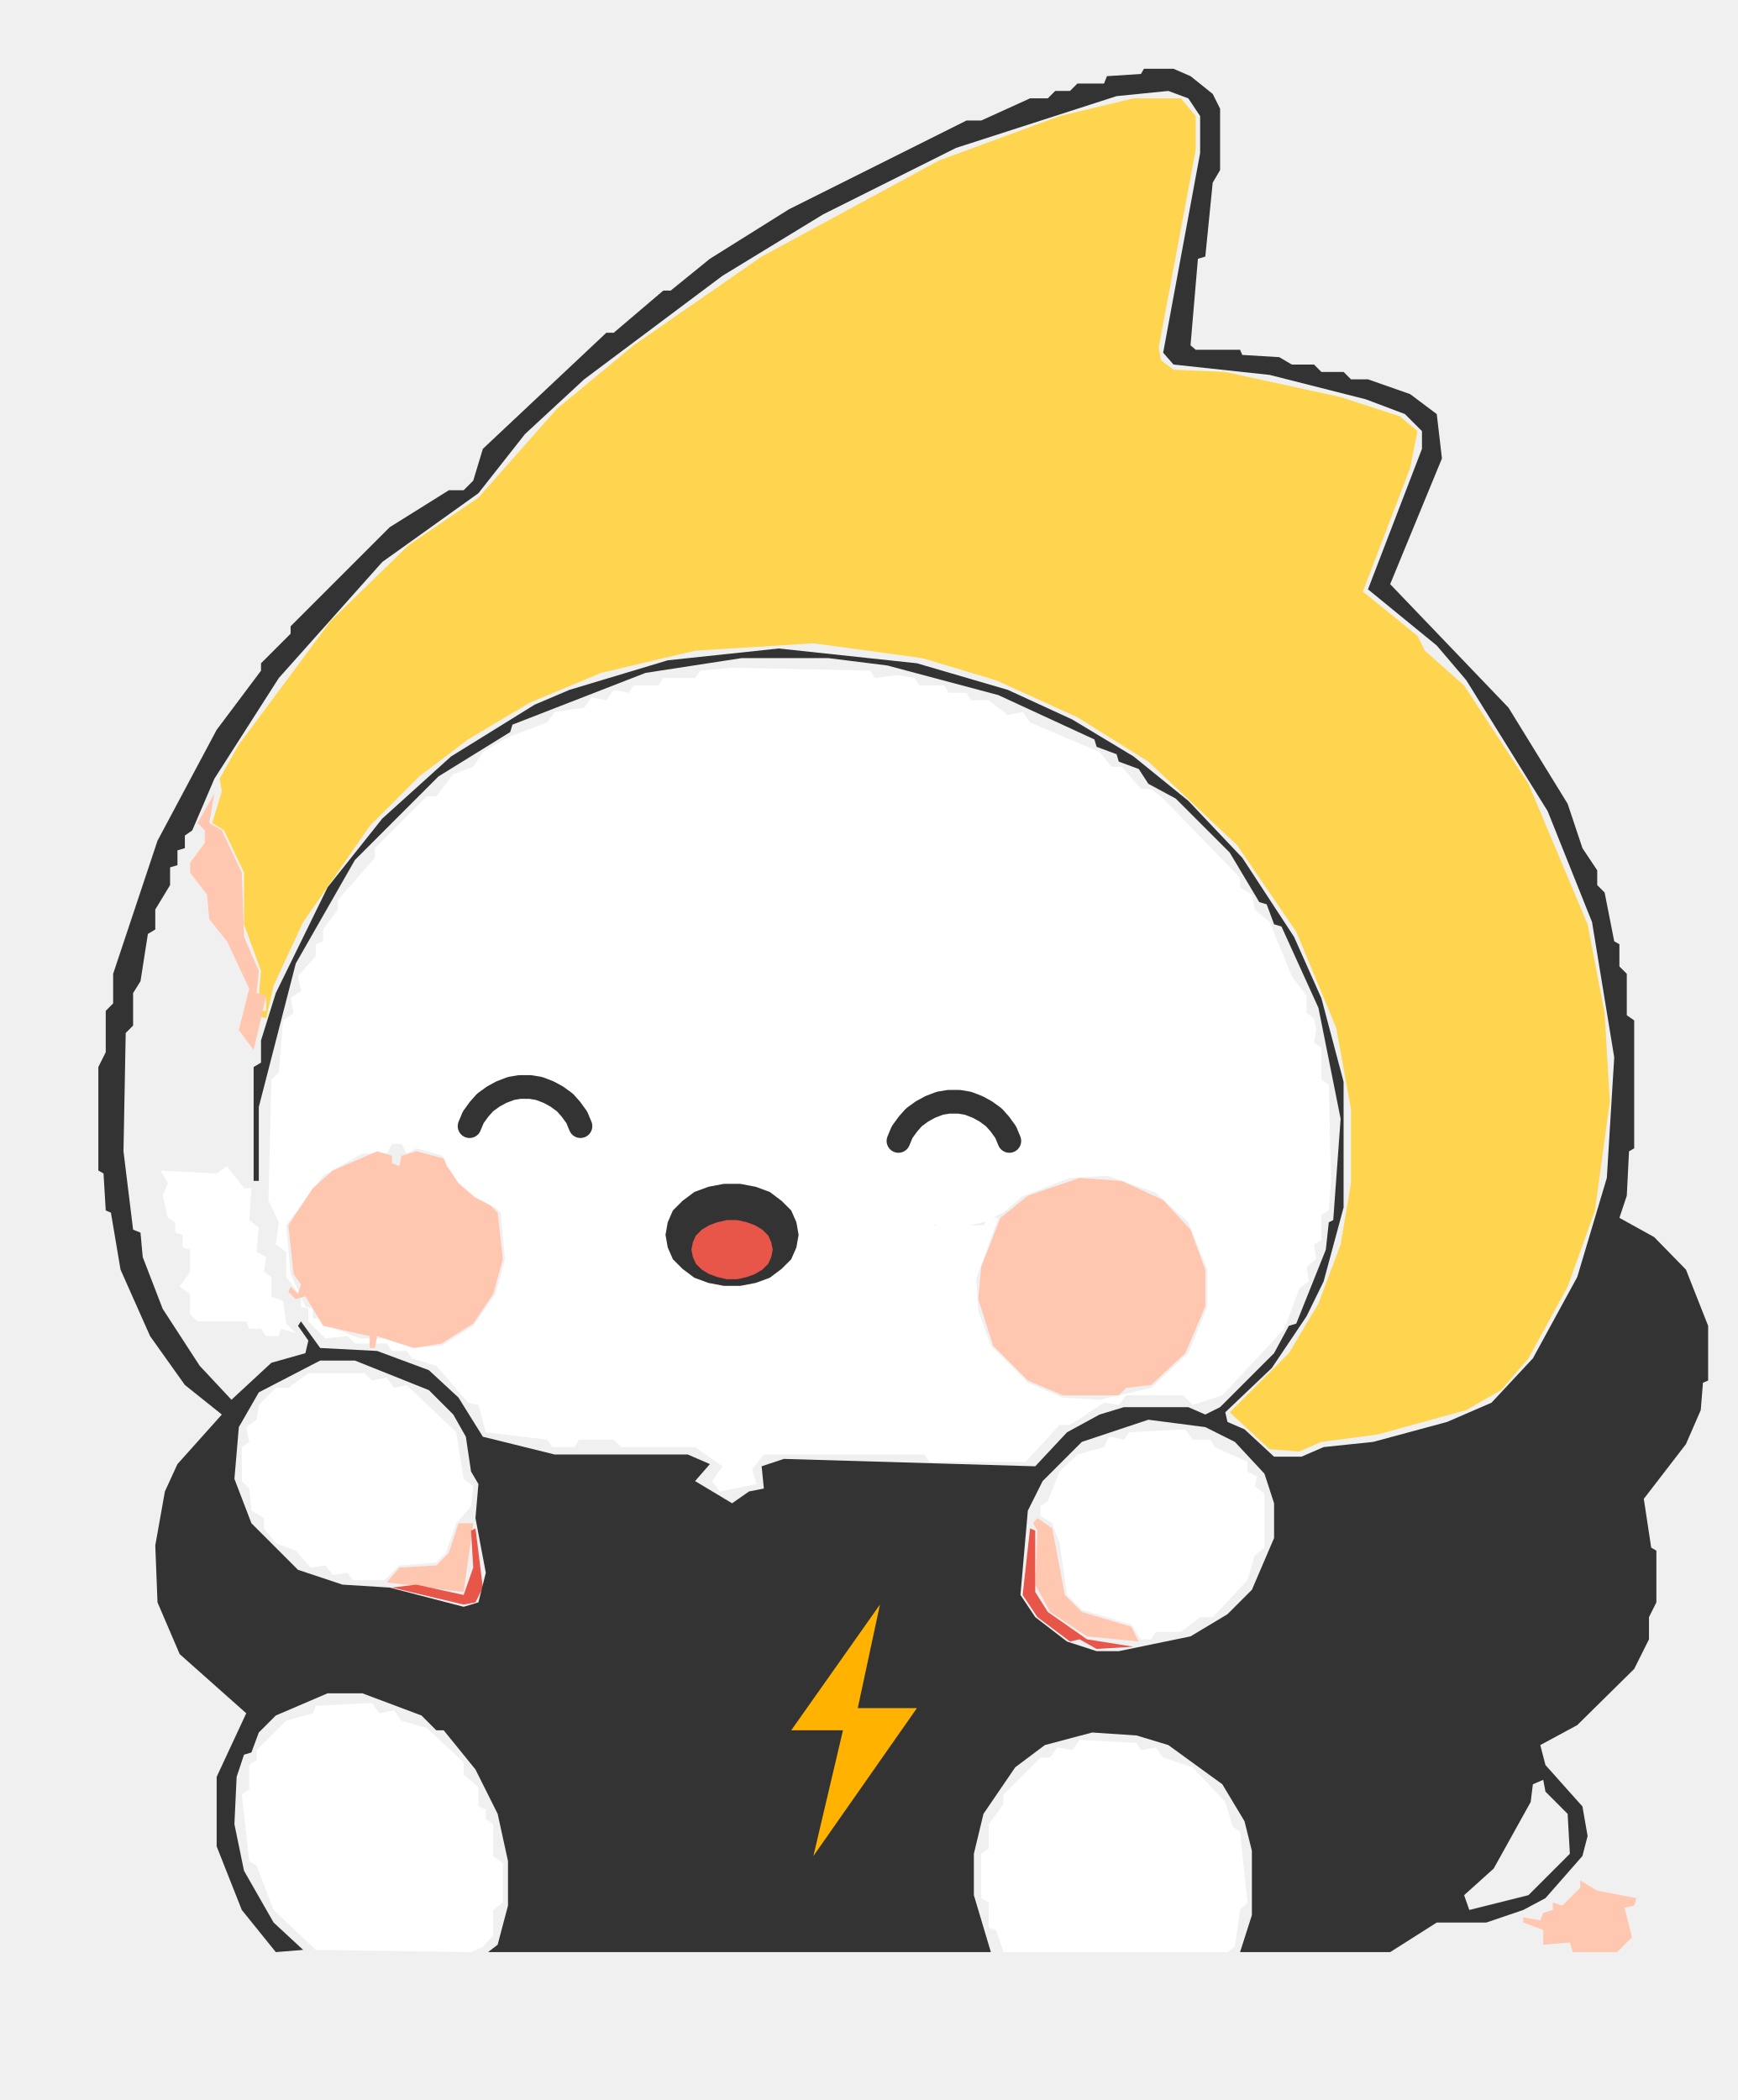
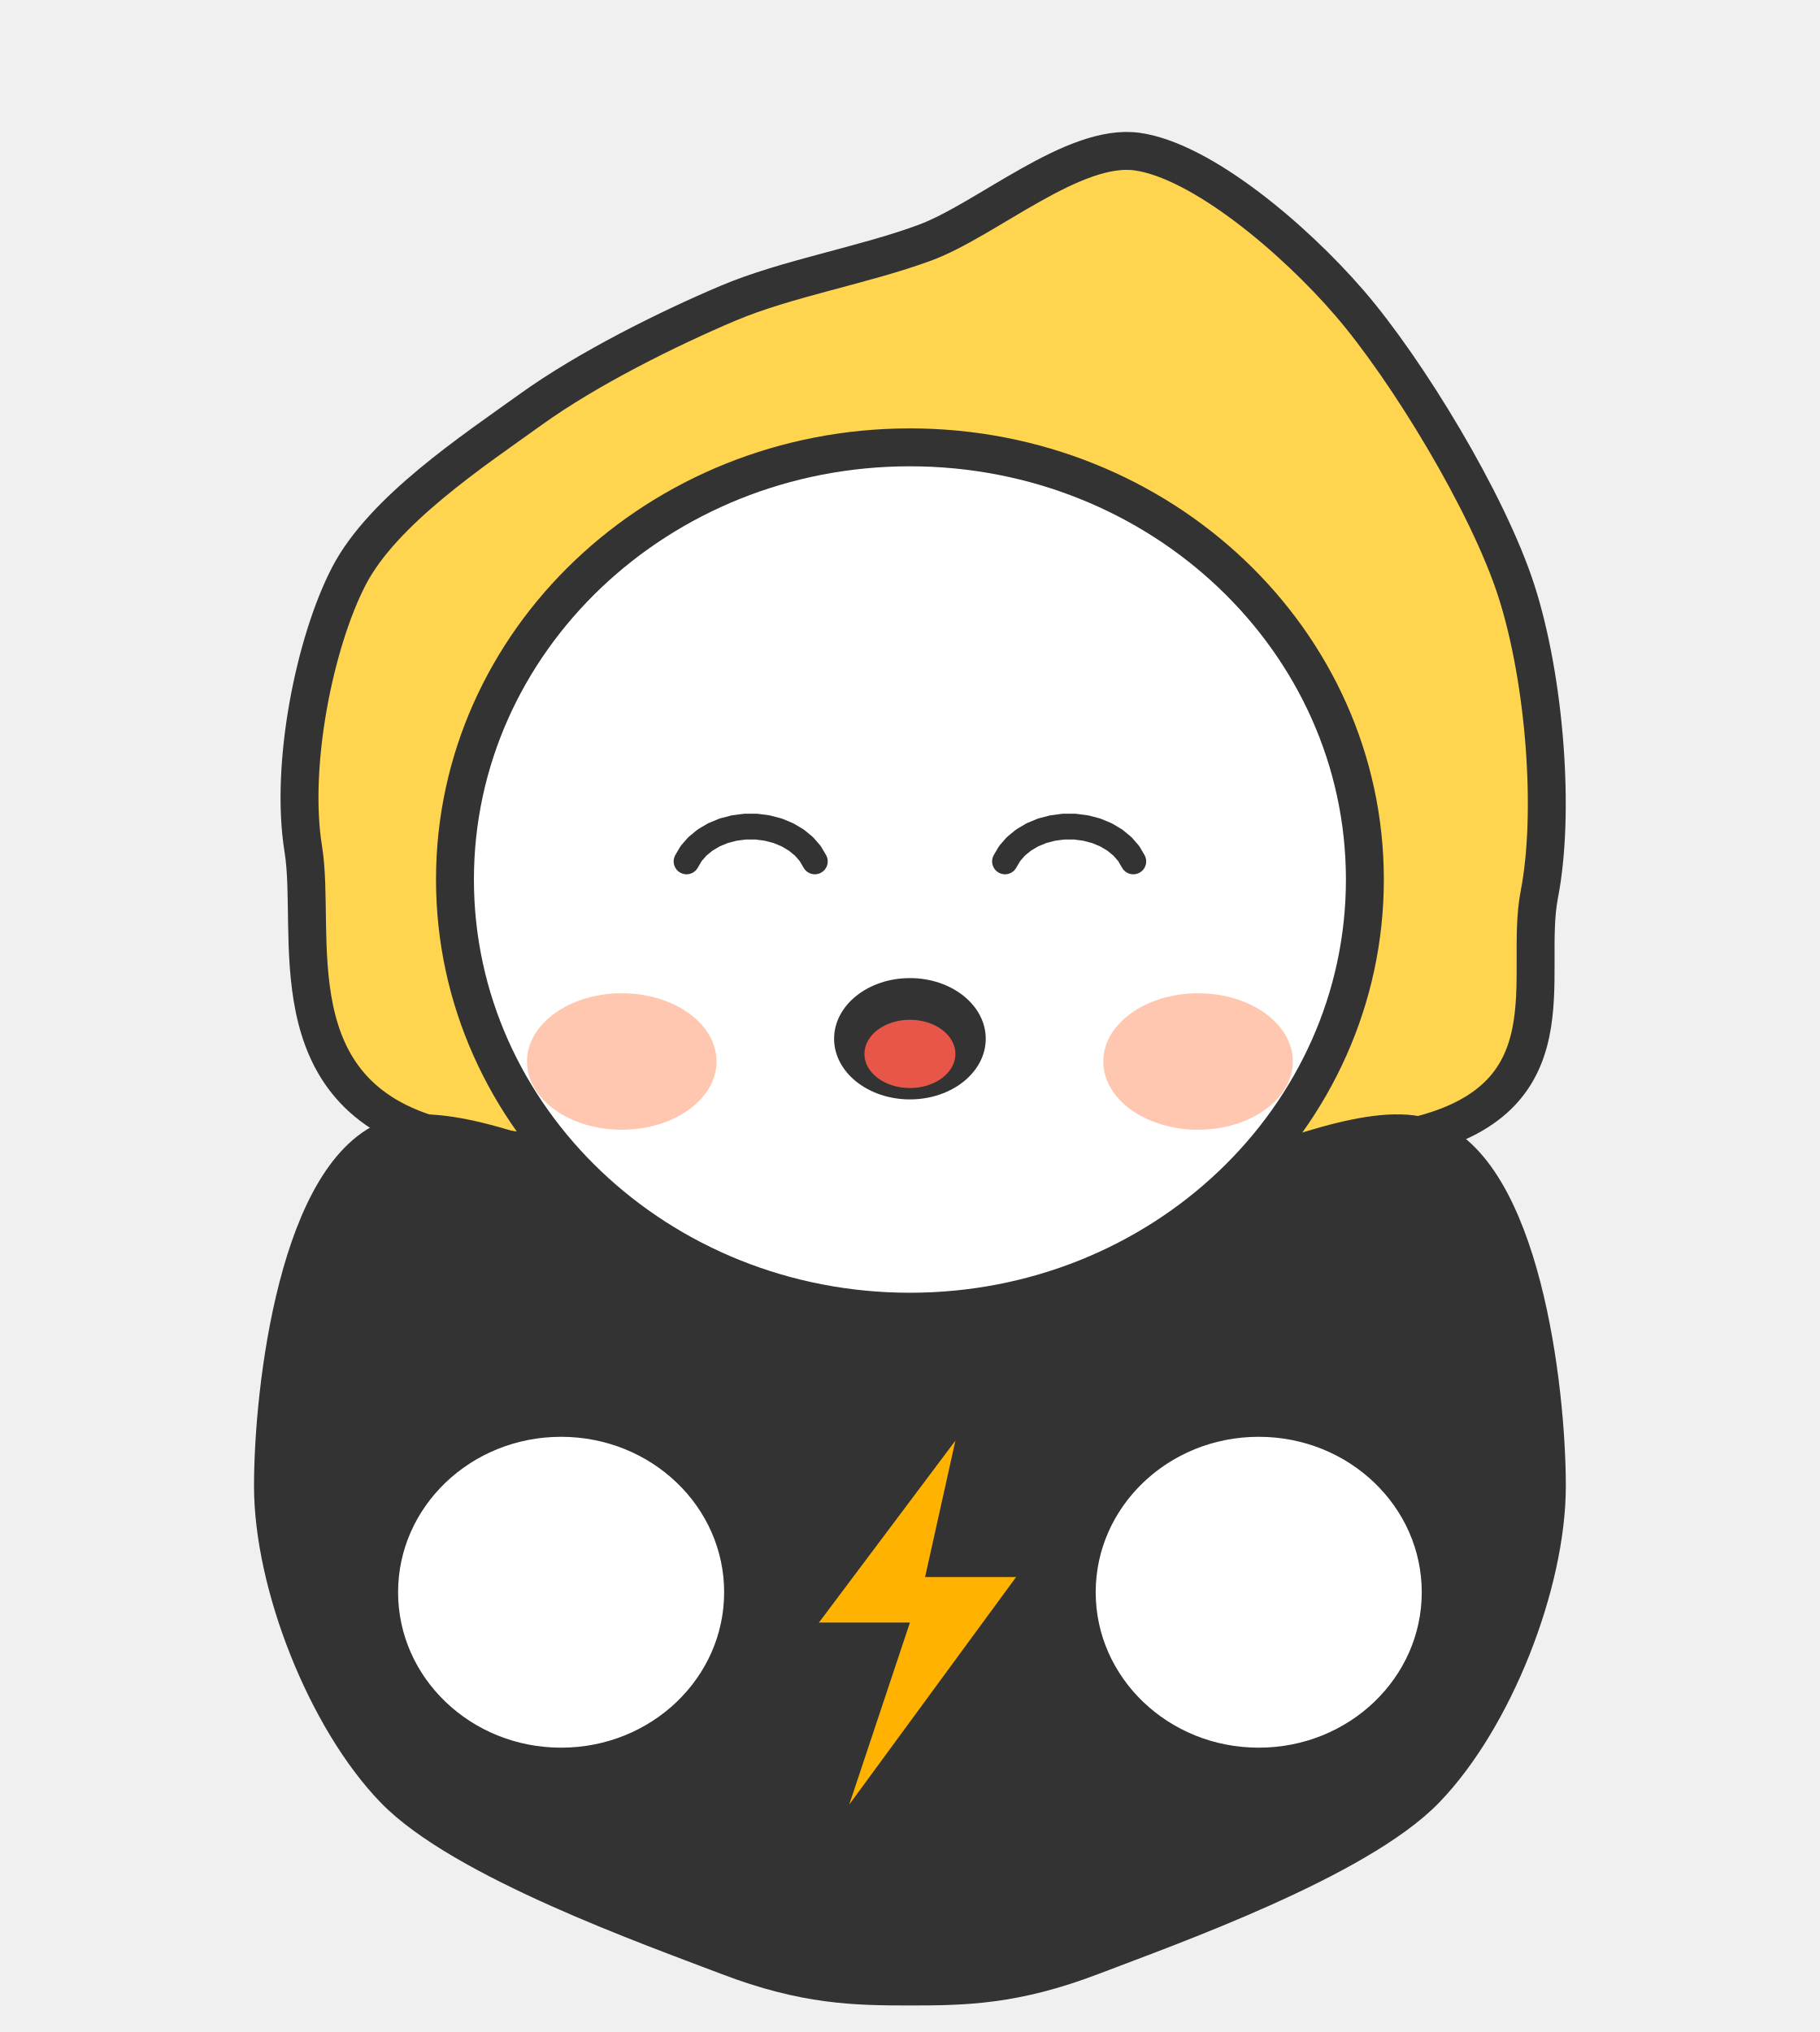
- <svg xmlns="http://www.w3.org/2000/svg" width="235" height="284" viewBox="0 0 235 284" role="img" aria-label="Volty 09-cheer">
-   <path fill="#FFD54F" fill-rule="evenodd" d="M153.3,13.3 L143.3,15.7 L127.0,21.7 L103.0,34.7 L85.7,46.7 L75.3,55.3 L64.7,67.3 L55.3,73.7 L44.7,84.0 L32.3,100.7 L29.7,105.3 L30.0,107.0 L28.7,111.3 L30.3,112.3 L33.0,118.0 L33.0,125.0 L35.3,131.3 L35.0,134.7 L36.0,135.0 L36.0,136.7 L34.3,136.7 L34.3,137.3 L36.0,137.7 L37.0,133.3 L41.0,124.7 L50.0,111.7 L56.7,105.0 L63.3,100.0 L71.7,95.0 L81.3,91.0 L94.0,88.0 L110.0,87.0 L124.7,89.0 L134.7,92.0 L145.7,97.0 L155.3,103.0 L167.3,114.3 L175.3,126.0 L180.7,139.0 L182.7,150.0 L182.7,160.0 L181.3,168.3 L178.3,176.3 L174.3,183.0 L166.3,191.0 L171.7,196.0 L175.7,196.3 L178.7,195.0 L186.3,194.0 L198.3,190.7 L203.0,188.0 L206.7,183.7 L212.0,174.0 L215.7,163.7 L217.7,149.0 L217.0,137.0 L214.7,125.0 L206.7,106.0 L198.0,92.7 L192.7,88.0 L191.7,86.0 L184.3,80.0 L190.7,63.3 L191.7,58.3 L189.3,56.3 L181.3,53.7 L165.7,50.3 L158.7,50.0 L157.0,48.7 L156.7,47.0 L161.7,20.3 L161.7,15.7 L159.7,13.3 Z" />
-   <path fill="#FFFFFF" fill-rule="evenodd" d="M135.7,242.7 L135.7,244.0 L133.7,246.7 L133.7,250.0 L132.7,250.7 L132.7,256.7 L133.7,257.3 L133.7,260.7 L134.7,261.0 L135.7,264.0 L166.0,264.0 L167.0,263.3 L167.7,258.3 L168.7,257.3 L167.7,247.7 L166.7,247.0 L165.7,243.7 L161.3,239.0 L157.3,237.7 L156.3,236.3 L154.3,236.7 L153.7,235.7 L146.0,235.3 L145.0,236.7 L143.0,236.3 L142.0,237.7 L140.7,237.7 Z M38.7,232.7 L34.7,236.7 L34.7,238.0 L33.7,238.7 L33.7,242.0 L32.7,242.7 L33.7,251.7 L34.7,252.3 L37.0,258.3 L42.7,263.7 L63.7,264.0 L65.3,263.3 L66.7,261.7 L66.7,258.3 L68.0,257.3 L68.0,252.0 L66.7,251.0 L66.7,246.7 L65.7,246.0 L65.7,244.7 L64.7,244.3 L64.7,241.7 L62.7,240.0 L62.7,238.3 L57.7,233.7 L54.3,232.7 L53.3,231.3 L51.3,231.7 L50.3,230.3 L42.7,230.7 L42.3,231.7 Z M160.3,193.3 L152.7,193.7 L152.0,194.7 L150.0,194.3 L149.3,195.7 L145.7,196.7 L143.3,199.0 L141.7,203.0 L140.7,203.7 L140.7,205.0 L142.3,206.0 L143.3,208.7 L144.3,215.7 L146.3,217.7 L153.0,219.7 L154.3,221.7 L155.7,221.7 L156.3,220.7 L159.7,220.7 L162.3,218.7 L164.0,218.7 L168.7,213.7 L169.7,210.3 L171.0,209.3 L171.0,202.0 L169.7,201.0 L170.0,199.7 L168.7,199.0 L168.7,197.7 L164.3,195.7 L163.7,194.7 L161.3,194.7 Z M35.0,190.0 L34.7,192.0 L33.3,193.0 L33.7,195.0 L32.7,195.7 L32.7,200.3 L33.7,201.3 L34.0,204.3 L35.7,205.3 L35.7,206.7 L37.3,208.7 L40.0,209.7 L42.0,212.0 L44.0,211.7 L45.0,213.0 L47.0,212.7 L47.7,213.7 L52.0,213.7 L54.0,211.7 L59.0,211.3 L60.3,210.0 L61.7,206.0 L63.7,203.7 L64.0,201.0 L62.7,200.0 L61.7,193.7 L55.0,187.3 L53.3,187.7 L52.3,186.3 L50.3,186.7 L49.3,185.7 L41.7,185.7 L39.0,187.7 L37.3,187.7 Z M21.7,158.3 L22.7,160.0 L22.0,161.7 L22.7,164.7 L23.7,165.3 L23.7,166.7 L24.7,167.0 L24.7,168.7 L25.7,169.0 L25.7,172.0 L24.3,174.0 L25.7,175.0 L25.7,177.7 L26.7,178.7 L33.3,178.7 L33.7,179.7 L35.3,179.7 L36.0,180.7 L37.7,180.7 L38.0,179.7 L40.0,180.3 L38.7,179.0 L38.3,176.0 L36.7,175.3 L36.7,172.7 L35.7,172.0 L36.0,170.0 L34.7,169.3 L35.0,166.0 L33.7,165.0 L34.0,160.7 L33.0,160.7 L30.7,157.7 L29.3,158.7 Z M40.3,132.0 L40.7,134.0 L39.3,135.0 L39.7,137.0 L38.3,138.0 L37.7,145.0 L36.7,146.0 L36.3,162.3 L37.7,165.3 L37.3,168.3 L38.7,169.3 L38.7,172.7 L40.7,175.3 L40.7,176.7 L41.7,177.0 L41.7,178.7 L44.0,181.0 L47.0,180.7 L48.0,181.7 L52.3,181.7 L53.0,182.7 L55.0,182.7 L55.7,183.7 L59.0,184.7 L63.3,189.7 L64.7,190.0 L65.7,193.7 L74.0,194.7 L74.7,195.7 L77.7,195.7 L78.3,194.7 L83.0,194.7 L84.0,195.7 L94.0,195.7 L97.7,198.3 L96.3,200.3 L97.3,201.7 L102.3,200.7 L101.7,198.7 L103.3,196.7 L125.0,196.7 L125.7,197.7 L138.7,197.7 L143.3,192.7 L144.7,192.7 L149.3,189.7 L151.3,190.0 L152.3,188.7 L160.0,188.7 L161.3,190.0 L165.3,188.7 L173.7,179.7 L175.7,174.3 L177.0,173.3 L176.7,171.3 L178.0,170.3 L177.7,168.3 L178.7,167.7 L178.7,164.3 L179.7,163.7 L180.0,159.7 L179.7,146.7 L178.7,146.0 L178.7,141.7 L177.7,141.0 L178.0,139.3 L177.7,137.7 L176.7,137.0 L176.7,134.7 L174.7,132.0 L171.7,124.7 L169.7,123.0 L169.3,121.0 L167.7,120.0 L167.7,118.7 L157.3,108.0 L155.7,106.7 L154.3,106.7 L151.7,103.7 L150.3,103.7 L148.7,101.7 L139.3,97.7 L138.3,96.3 L136.3,96.7 L133.7,94.7 L131.3,94.7 L130.7,93.7 L128.3,93.7 L127.7,92.7 L124.3,92.7 L123.7,91.7 L121.3,91.3 L118.3,91.7 L117.7,90.7 L99.0,90.3 L94.7,90.7 L94.0,91.7 L89.7,91.7 L89.0,92.7 L85.7,92.7 L85.0,93.7 L83.0,93.3 L82.0,94.7 L80.0,94.3 L79.0,95.7 L75.0,96.3 L74.0,97.7 L68.7,99.7 L65.3,101.7 L64.0,103.7 L61.3,104.7 L59.0,107.7 L57.7,107.7 L50.7,114.7 L50.7,116.0 L45.7,121.7 L45.7,123.0 L43.7,125.7 L43.7,127.3 L42.7,127.7 L42.7,129.3 Z M87.0,162.0 L89.0,160.7 L90.7,161.7 L94.7,161.7 L96.3,158.7 L100.0,158.7 L102.7,161.7 L104.0,161.7 L104.7,162.7 L107.3,163.0 L108.3,161.7 L110.3,161.7 L111.7,162.7 L111.7,164.3 L110.0,166.7 L107.7,166.7 L107.7,170.0 L105.7,171.7 L105.3,173.7 L102.0,174.3 L101.0,175.7 L98.3,175.7 L97.3,174.3 L95.3,174.7 L91.7,171.0 L91.7,168.0 L90.7,166.3 L86.7,165.0 Z M124.3,146.7 L125.7,146.7 L126.3,145.7 L132.0,145.7 L137.7,150.3 L137.7,151.7 L138.7,152.3 L138.7,160.0 L137.7,160.7 L137.7,162.0 L144.7,159.3 L149.7,159.0 L156.3,161.3 L160.7,165.3 L163.3,171.7 L163.3,176.7 L160.7,183.0 L155.7,187.7 L148.7,189.3 L143.7,189.0 L139.0,187.0 L134.0,182.0 L132.3,177.3 L132.0,173.0 L135.0,164.7 L133.7,164.7 L133.0,165.7 L126.3,165.7 L125.7,164.7 L124.3,164.7 L120.7,160.0 L120.7,151.3 Z M78.7,145.3 L78.7,146.7 L80.7,149.3 L80.7,157.0 L79.7,157.7 L79.7,159.0 L77.0,161.7 L74.0,162.3 L73.0,163.7 L70.3,163.7 L69.7,162.7 L67.3,162.7 L65.3,160.7 L64.7,161.0 L67.7,164.0 L68.3,170.3 L67.0,175.0 L64.0,179.3 L59.7,182.0 L55.7,182.3 L52.0,181.0 L48.7,181.0 L45.3,179.7 L44.3,178.3 L42.3,178.3 L42.3,177.0 L41.3,176.7 L39.3,172.3 L38.7,165.7 L43.7,159.0 L49.0,156.0 L52.3,156.0 L53.0,154.7 L54.3,154.7 L55.0,156.0 L56.3,155.3 L61.3,156.7 L62.7,158.0 L62.7,155.0 L61.7,154.0 L62.7,148.3 L63.7,147.7 L63.7,146.3 L68.3,142.7 L75.0,142.7 Z" />
-   <path fill="#FFC7B0" fill-rule="evenodd" d="M206.0,259.3 L206.0,260.0 L208.7,261.0 L208.7,263.0 L212.3,262.7 L212.7,264.0 L218.7,264.0 L220.7,262.0 L219.7,258.0 L221.0,257.7 L221.3,256.7 L216.0,255.7 L213.7,254.3 L213.7,255.3 L211.3,257.7 L210.0,257.3 L210.0,258.3 L208.7,258.7 L208.3,259.7 Z M64.0,206.0 L62.0,206.0 L60.7,210.0 L59.0,211.7 L54.0,212.0 L52.3,214.0 L62.7,215.3 Z M140.3,205.3 L139.7,206.0 L140.3,207.0 L140.0,214.3 L142.0,218.0 L147.0,221.3 L154.0,222.0 L153.0,220.0 L146.3,218.0 L144.0,215.7 L142.3,206.7 Z M95.3,166.0 L95.7,169.0 L97.7,171.0 L101.7,171.0 L103.7,168.0 L103.7,166.7 L100.7,165.7 L99.7,164.0 Z M146.0,159.3 L139.0,161.7 L135.3,164.7 L132.7,171.3 L132.3,175.7 L134.3,182.0 L139.0,186.7 L143.7,188.7 L151.3,188.7 L152.3,187.7 L155.7,187.3 L160.3,183.0 L163.0,176.7 L163.0,171.7 L161.0,166.3 L157.3,162.3 L151.7,159.7 Z M45.0,158.3 L42.3,160.7 L39.0,165.7 L39.7,172.3 L40.7,173.7 L40.3,175.0 L39.3,174.0 L39.0,174.7 L40.0,175.7 L41.3,175.3 L43.7,179.3 L50.0,180.7 L50.0,182.3 L50.7,182.3 L51.0,180.7 L56.0,182.3 L59.7,181.7 L64.0,179.0 L66.7,175.0 L68.0,170.3 L67.3,164.0 L64.7,161.3 L64.7,160.3 L63.0,159.7 L61.3,157.0 L56.3,155.7 L54.3,156.3 L54.0,157.7 L53.0,157.3 L53.0,156.3 L51.0,155.7 Z M29.0,107.3 L26.7,111.3 L27.7,112.3 L27.7,114.0 L25.7,116.7 L25.7,118.0 L28.0,121.0 L28.3,124.3 L30.7,127.3 L33.7,133.7 L32.3,139.3 L34.3,142.0 L36.0,134.7 L34.7,134.3 L35.0,131.3 L33.0,126.7 L32.7,118.0 L30.0,112.3 L28.3,111.3 Z" />
-   <path fill="#E8564A" fill-rule="evenodd" d="M139.3,206.7 L138.3,215.7 L140.3,218.7 L144.7,222.0 L146.0,221.7 L148.3,223.0 L153.3,222.7 L147.0,221.7 L141.7,218.0 L140.0,215.3 L140.0,207.0 Z M64.3,206.7 L63.7,207.0 L64.0,212.0 L62.7,215.7 L56.3,214.3 L53.0,214.7 L62.7,217.0 L64.3,216.7 L65.3,214.7 Z" />
-   <path fill="#333333" fill-rule="evenodd" d="M88.0,162.7 L88.3,165.0 L92.0,166.0 L93.3,170.7 L96.3,173.7 L101.3,174.0 L104.0,172.7 L106.0,170.3 L106.7,166.7 L111.0,163.7 L109.7,162.7 L107.7,164.0 L103.3,163.3 L101.3,162.3 L100.3,160.3 L99.0,160.0 L96.3,160.3 L95.0,162.3 L93.0,163.3 L90.3,163.3 L89.0,162.0 Z M98.3,163.3 L99.7,163.3 L104.3,166.3 L104.3,168.7 L101.0,172.3 L97.3,172.0 L94.7,168.7 L94.7,165.7 Z M128.7,146.7 L125.3,147.7 L122.7,150.3 L121.3,154.0 L121.3,157.3 L122.7,161.0 L125.3,163.7 L127.3,164.7 L132.0,164.7 L134.0,164.0 L136.7,161.0 L137.7,154.7 L136.0,150.0 L134.3,148.3 L131.0,146.7 Z M71.0,143.3 L67.3,144.7 L64.7,147.3 L63.3,150.7 L63.3,155.7 L65.3,160.0 L68.3,161.7 L73.3,162.0 L76.0,161.0 L78.7,158.0 L80.0,152.0 L78.0,146.3 L74.0,143.7 Z M161.0,10.3 L158.7,9.3 L154.7,9.3 L154.3,10.0 L149.7,10.3 L149.3,11.3 L145.7,11.3 L144.7,12.3 L142.7,12.3 L141.7,13.3 L139.3,13.3 L132.7,16.3 L130.7,16.3 L106.7,28.3 L96.0,35.0 L90.7,39.3 L89.7,39.3 L83.0,45.0 L82.0,45.0 L65.3,60.7 L64.0,65.0 L62.7,66.3 L60.7,66.3 L52.7,71.3 L39.3,84.7 L39.3,85.7 L35.3,89.7 L35.3,90.7 L29.3,98.7 L21.3,113.7 L15.3,131.7 L15.3,135.7 L14.3,136.7 L14.3,142.3 L13.3,144.3 L13.3,158.3 L14.0,158.7 L14.3,163.7 L15.0,164.0 L16.3,171.7 L20.3,180.7 L25.0,187.3 L30.0,191.3 L24.0,198.0 L22.3,201.7 L21.0,209.0 L21.3,216.7 L24.3,223.7 L33.3,231.7 L29.3,240.3 L29.3,249.7 L32.7,258.3 L37.3,264.0 L41.0,263.7 L37.0,260.0 L33.0,253.0 L31.7,246.7 L32.0,240.3 L33.0,237.3 L34.0,237.0 L35.0,234.3 L37.3,232.0 L44.3,229.0 L49.0,229.0 L57.0,232.0 L59.0,234.0 L60.0,234.0 L64.3,239.3 L67.3,245.3 L68.7,251.7 L68.7,257.7 L67.3,263.0 L66.0,264.0 L134.0,264.0 L131.7,256.3 L131.7,250.7 L133.0,245.3 L137.3,239.0 L141.3,236.0 L147.7,234.3 L153.7,234.7 L158.0,236.0 L165.3,241.3 L168.3,246.3 L169.3,250.3 L169.3,259.0 L167.7,264.0 L188.0,264.0 L194.3,260.0 L201.0,260.0 L206.0,258.3 L209.0,256.7 L214.0,251.0 L214.7,248.3 L214.0,244.3 L209.0,238.7 L208.3,236.0 L213.3,233.3 L221.0,225.7 L223.0,221.7 L223.0,218.7 L224.0,216.7 L224.0,209.7 L223.3,209.3 L222.3,202.7 L228.0,195.3 L230.0,190.7 L230.3,187.0 L231.0,186.7 L231.0,179.3 L228.0,171.7 L223.7,167.3 L219.0,164.7 L220.0,161.7 L220.3,155.7 L221.0,155.3 L221.0,138.0 L220.0,137.3 L220.0,131.7 L219.0,130.7 L219.0,127.7 L218.3,127.3 L217.0,120.7 L216.0,119.7 L216.0,117.7 L214.0,114.7 L212.0,108.7 L204.0,95.7 L188.0,79.0 L195.0,62.0 L194.3,56.0 L190.7,53.3 L185.0,51.3 L182.7,51.3 L181.7,50.3 L178.7,50.3 L177.7,49.3 L174.7,49.3 L173.0,48.3 L168.0,48.0 L167.7,47.3 L161.7,47.3 L161.0,46.7 L162.0,35.0 L163.0,34.7 L164.0,24.7 L165.0,23.0 L165.0,14.7 L164.0,12.7 Z M208.7,240.7 L209.0,242.3 L212.0,245.3 L212.3,250.7 L206.7,256.3 L198.7,258.3 L198.0,256.3 L202.0,252.7 L207.0,243.7 L207.3,241.3 Z M167.0,195.0 L171.0,199.3 L172.3,203.3 L172.3,208.0 L169.3,215.0 L166.0,218.3 L161.0,221.3 L151.3,223.3 L148.3,223.3 L144.3,222.0 L140.0,218.7 L138.0,215.7 L139.0,204.3 L141.0,200.3 L146.3,195.0 L155.3,192.0 L163.0,193.0 Z M35.0,188.3 L43.3,184.0 L48.0,184.0 L58.0,188.0 L61.3,191.3 L63.0,194.3 L63.7,199.0 L64.7,200.7 L64.3,205.3 L65.7,212.7 L64.7,216.7 L62.7,217.3 L52.7,214.7 L46.3,214.3 L40.3,212.3 L34.0,206.0 L31.7,200.0 L32.3,193.0 Z M160.7,13.3 L162.3,15.7 L162.3,20.7 L157.3,47.7 L158.7,49.3 L171.7,50.7 L184.7,54.0 L190.0,56.0 L192.3,58.3 L192.3,60.7 L185.0,79.7 L194.3,87.3 L198.3,92.0 L209.3,109.7 L215.3,124.7 L218.3,143.0 L217.3,159.3 L213.3,172.7 L207.3,183.7 L201.7,189.7 L195.7,192.3 L185.7,195.0 L179.0,195.7 L176.0,197.0 L172.3,197.0 L168.3,193.3 L166.0,192.3 L165.7,191.0 L172.0,185.0 L176.7,178.0 L179.0,173.3 L181.7,163.3 L181.7,146.3 L178.7,135.0 L175.0,126.7 L168.0,116.0 L160.7,108.3 L153.3,102.3 L145.0,97.3 L136.3,93.3 L124.0,89.7 L105.3,87.7 L90.3,89.3 L77.0,93.3 L72.3,95.3 L61.0,102.3 L51.7,110.7 L44.3,120.0 L37.3,134.3 L35.3,140.7 L35.3,143.7 L34.3,144.3 L34.3,159.7 L35.0,159.7 L35.0,149.7 L40.0,130.3 L48.0,116.3 L59.3,105.0 L69.0,99.0 L69.3,98.0 L87.3,91.0 L100.3,89.0 L112.0,89.0 L120.0,90.0 L135.0,94.0 L148.0,100.0 L148.3,101.0 L151.0,102.0 L151.3,103.0 L154.0,104.0 L155.3,106.0 L159.0,108.0 L166.3,115.3 L170.3,122.0 L171.3,122.3 L172.3,125.0 L173.3,125.3 L178.3,136.3 L181.3,151.3 L180.3,165.0 L179.7,165.3 L179.3,169.0 L175.3,179.0 L174.3,179.3 L172.3,183.0 L165.0,190.3 L163.0,191.3 L160.7,190.3 L152.0,190.3 L148.7,191.3 L144.3,193.7 L140.0,198.3 L106.0,197.3 L103.0,198.3 L103.3,201.3 L101.3,201.7 L99.0,203.3 L94.0,200.3 L96.0,198.0 L93.0,196.7 L75.0,196.7 L65.3,194.3 L62.0,189.0 L58.0,185.3 L51.0,182.7 L43.3,182.3 L40.7,178.7 L40.3,179.3 L41.7,181.3 L41.3,183.0 L36.7,184.3 L31.3,189.3 L27.0,184.7 L22.0,177.0 L19.3,170.0 L19.0,166.7 L18.0,166.3 L16.7,155.7 L17.0,139.7 L18.0,138.7 L18.0,134.3 L19.0,132.7 L20.0,126.3 L21.0,125.7 L21.0,123.0 L23.0,119.7 L23.0,117.3 L24.0,117.0 L24.0,115.0 L25.0,114.7 L25.0,113.0 L26.0,112.3 L29.0,105.3 L37.7,91.7 L51.7,76.0 L64.7,66.7 L71.0,58.7 L79.0,51.3 L97.7,37.3 L111.3,29.0 L129.3,20.0 L151.0,13.0 L158.0,12.3 Z" />
-   <path fill="#FFB300" fill-rule="evenodd" d="M119.0,217.0 L107.0,234.0 L114.0,234.0 L110.0,251.0 L124.0,231.0 L116.0,231.0 Z" />
-   <path fill="#FFFFFF" fill-rule="evenodd" d="M83.0,152.0 L82.7,154.9 L81.6,157.6 L80.0,160.0 L77.8,161.9 L75.3,163.2 L72.4,163.9 L69.6,163.9 L66.7,163.2 L64.2,161.9 L62.0,160.0 L60.4,157.6 L59.3,154.9 L59.0,152.0 L59.3,149.1 L60.4,146.4 L62.0,144.0 L64.2,142.1 L66.7,140.8 L69.6,140.1 L72.4,140.1 L75.3,140.8 L77.8,142.1 L80.0,144.0 L81.6,146.4 L82.7,149.1 Z" />
-   <path fill="#FFFFFF" fill-rule="evenodd" d="M141.0,154.0 L140.7,156.9 L139.6,159.6 L138.0,162.0 L135.8,163.9 L133.3,165.2 L130.4,165.9 L127.6,165.9 L124.7,165.2 L122.2,163.9 L120.0,162.0 L118.4,159.6 L117.3,156.9 L117.0,154.0 L117.3,151.1 L118.4,148.4 L120.0,146.0 L122.2,144.1 L124.7,142.8 L127.6,142.1 L130.4,142.1 L133.3,142.8 L135.8,144.1 L138.0,146.0 L139.6,148.4 L140.7,151.1 Z" />
-   <path fill="#FFFFFF" fill-rule="evenodd" d="M114.0,166.0 L113.6,168.6 L112.3,171.1 L110.2,173.3 L107.5,175.1 L104.3,176.3 L100.8,176.9 L97.2,176.9 L93.7,176.3 L90.5,175.1 L87.8,173.3 L85.7,171.1 L84.4,168.6 L84.0,166.0 L84.4,163.4 L85.7,160.9 L87.8,158.7 L90.5,156.9 L93.7,155.7 L97.2,155.1 L100.8,155.1 L104.3,155.7 L107.5,156.9 L110.2,158.7 L112.3,160.9 L113.6,163.4 Z" />
-   <path fill="none" stroke="#333333" stroke-width="3.2" stroke-linecap="round" stroke-linejoin="round" d="M63.5,152.3 L64.0,151.1 L64.8,150.0 L65.6,149.1 L66.7,148.3 L67.8,147.7 L69.1,147.2 L70.3,147.0 L71.7,147.0 L72.9,147.2 L74.2,147.7 L75.3,148.3 L76.4,149.1 L77.2,150.0 L78.0,151.1 L78.5,152.3" />
-   <path fill="none" stroke="#333333" stroke-width="3.2" stroke-linecap="round" stroke-linejoin="round" d="M121.5,154.3 L122.0,153.1 L122.8,152.0 L123.6,151.1 L124.7,150.3 L125.8,149.7 L127.1,149.2 L128.3,149.0 L129.7,149.0 L130.9,149.2 L132.2,149.7 L133.3,150.3 L134.4,151.1 L135.2,152.0 L136.0,153.1 L136.5,154.3" />
-   <path fill="#333333" fill-rule="evenodd" d="M108.0,167.0 L107.7,168.7 L107.0,170.3 L105.7,171.6 L104.1,172.8 L102.2,173.5 L100.1,173.9 L97.9,173.9 L95.8,173.5 L93.9,172.8 L92.3,171.6 L91.0,170.3 L90.3,168.7 L90.0,167.0 L90.3,165.3 L91.0,163.7 L92.3,162.4 L93.9,161.2 L95.8,160.5 L97.9,160.1 L100.1,160.1 L102.2,160.5 L104.1,161.2 L105.7,162.4 L107.0,163.7 L107.7,165.3 Z" />
-   <path fill="#E8564A" fill-rule="evenodd" d="M104.5,169.0 L104.3,170.0 L103.9,170.9 L103.1,171.7 L102.1,172.3 L101.0,172.7 L99.7,173.0 L98.3,173.0 L97.0,172.7 L95.9,172.3 L94.9,171.7 L94.1,170.9 L93.7,170.0 L93.5,169.0 L93.7,168.0 L94.1,167.1 L94.9,166.3 L95.9,165.7 L97.0,165.3 L98.3,165.0 L99.7,165.0 L101.0,165.3 L102.1,165.7 L103.1,166.3 L103.9,167.1 L104.3,168.0 Z" />
-   <path fill="#FFD54F" fill-rule="evenodd" d="M46.0,105.0 L47.2,108.8 L51.0,110.0 L47.2,111.2 L46.0,115.0 L44.8,111.2 L41.0,110.0 L44.8,108.8 Z" />
-   <path fill="#FFD54F" fill-rule="evenodd" d="M190.0,115.0 L191.2,118.8 L195.0,120.0 L191.2,121.2 L190.0,125.0 L188.8,121.2 L185.0,120.0 L188.8,118.8 Z" />
+ <svg xmlns="http://www.w3.org/2000/svg" width="240" height="268" viewBox="0 0 240 268" role="img" aria-label="Volty 09-cheer">
+   <path fill="#FFD54F" stroke="#333333" stroke-width="5" stroke-linecap="round" stroke-linejoin="round" d="M58.00 150.00 C36.10 144.30 41.80 123.10 40.00 112.00 C38.20 100.90 41.50 84.70 46.00 76.00 C50.50 67.30 62.50 59.40 70.00 54.00 C77.50 48.60 88.20 43.30 96.00 40.00 C103.80 36.70 113.90 35.00 122.00 32.00 C130.10 29.00 141.60 18.80 150.00 20.00 C158.40 21.20 170.50 31.30 178.00 40.00 C185.50 48.70 196.25 66.30 200.00 78.00 C203.75 89.70 205.10 107.20 203.00 118.00 C200.90 128.80 207.75 145.20 186.00 150.00 C164.25 154.80 79.90 155.70 58.00 150.00 Z" />
+   <path fill="#333333" stroke="#333333" stroke-width="5" stroke-linecap="round" stroke-linejoin="round" d="M52.00 150.00 C39.40 154.20 36.00 183.10 36.00 196.00 C36.00 208.90 43.00 226.70 52.00 236.00 C61.00 245.30 85.80 254.10 96.00 258.00 C106.20 261.90 112.80 262.00 120.00 262.00 C127.20 262.00 133.80 261.90 144.00 258.00 C154.20 254.10 179.00 245.30 188.00 236.00 C197.00 226.70 204.00 208.90 204.00 196.00 C204.00 183.10 200.60 154.20 188.00 150.00 C175.40 145.80 140.40 168.00 120.00 168.00 C99.60 168.00 64.60 145.80 52.00 150.00 Z" />
+   <path fill="#FFFFFF" stroke="#333333" stroke-width="5" stroke-linecap="round" stroke-linejoin="round" d="M180.00 116.00 C180.00 147.48 153.14 173.00 120.00 173.00 C86.86 173.00 60.00 147.48 60.00 116.00 C60.00 84.52 86.86 59.00 120.00 59.00 C153.14 59.00 180.00 84.52 180.00 116.00 Z" />
+   <path fill="#FFFFFF" stroke="#333333" stroke-width="5" stroke-linecap="round" stroke-linejoin="round" d="M98.00 210.00 C98.00 222.70 87.26 233.00 74.00 233.00 C60.74 233.00 50.00 222.70 50.00 210.00 C50.00 197.30 60.74 187.00 74.00 187.00 C87.26 187.00 98.00 197.30 98.00 210.00 Z" />
+   <path fill="#FFFFFF" stroke="#333333" stroke-width="5" stroke-linecap="round" stroke-linejoin="round" d="M190.00 210.00 C190.00 222.70 179.26 233.00 166.00 233.00 C152.74 233.00 142.00 222.70 142.00 210.00 C142.00 197.30 152.74 187.00 166.00 187.00 C179.26 187.00 190.00 197.30 190.00 210.00 Z" />
+   <path fill="#FFB300" d="M126.00 190.00 L108.00 214.00 L120.00 214.00 L112.00 238.00 L134.00 208.00 L122.00 208.00 Z" />
+   <path fill="#FFC7B0" d="M94.50 140.00 C94.50 144.97 88.90 149.00 82.00 149.00 C75.10 149.00 69.50 144.97 69.50 140.00 C69.50 135.03 75.10 131.00 82.00 131.00 C88.90 131.00 94.50 135.03 94.50 140.00 Z" />
+   <path fill="#FFC7B0" d="M170.50 140.00 C170.50 144.97 164.90 149.00 158.00 149.00 C151.10 149.00 145.50 144.97 145.50 140.00 C145.50 135.03 151.10 131.00 158.00 131.00 C164.90 131.00 170.50 135.03 170.50 140.00 Z" />
+   <path fill="none" stroke="#333333" stroke-width="3.4" stroke-linecap="round" stroke-linejoin="round" d="M90.54 113.61 L91.15 112.57 L91.97 111.63 L92.98 110.80 L94.14 110.11 L95.44 109.57 L96.82 109.21 L98.27 109.02 L99.73 109.02 L101.18 109.21 L102.56 109.57 L103.86 110.11 L105.02 110.80 L106.03 111.63 L106.85 112.57 L107.46 113.61" />
+   <path fill="none" stroke="#333333" stroke-width="3.4" stroke-linecap="round" stroke-linejoin="round" d="M132.54 113.61 L133.15 112.57 L133.97 111.63 L134.98 110.80 L136.14 110.11 L137.44 109.57 L138.82 109.21 L140.27 109.02 L141.73 109.02 L143.18 109.21 L144.56 109.57 L145.86 110.11 L147.02 110.80 L148.03 111.63 L148.85 112.57 L149.46 113.61" />
+   <path fill="#333333" d="M130.00 137.00 C130.00 141.42 125.52 145.00 120.00 145.00 C114.48 145.00 110.00 141.42 110.00 137.00 C110.00 132.58 114.48 129.00 120.00 129.00 C125.52 129.00 130.00 132.58 130.00 137.00 Z" />
+   <path fill="#E8564A" d="M126.00 139.00 C126.00 141.49 123.31 143.50 120.00 143.50 C116.69 143.50 114.00 141.49 114.00 139.00 C114.00 136.51 116.69 134.50 120.00 134.50 C123.31 134.50 126.00 136.51 126.00 139.00 Z" />
+   <path fill="#FFD54F" d="M58.00 77.00 L59.30 80.70 L63.00 82.00 L59.30 83.30 L58.00 87.00 L56.70 83.30 L53.00 82.00 L56.70 80.70 Z" />
+   <path fill="#FFD54F" d="M196.00 91.00 L197.30 94.70 L201.00 96.00 L197.30 97.30 L196.00 101.00 L194.70 97.30 L191.00 96.00 L194.70 94.70 Z" />
</svg>
